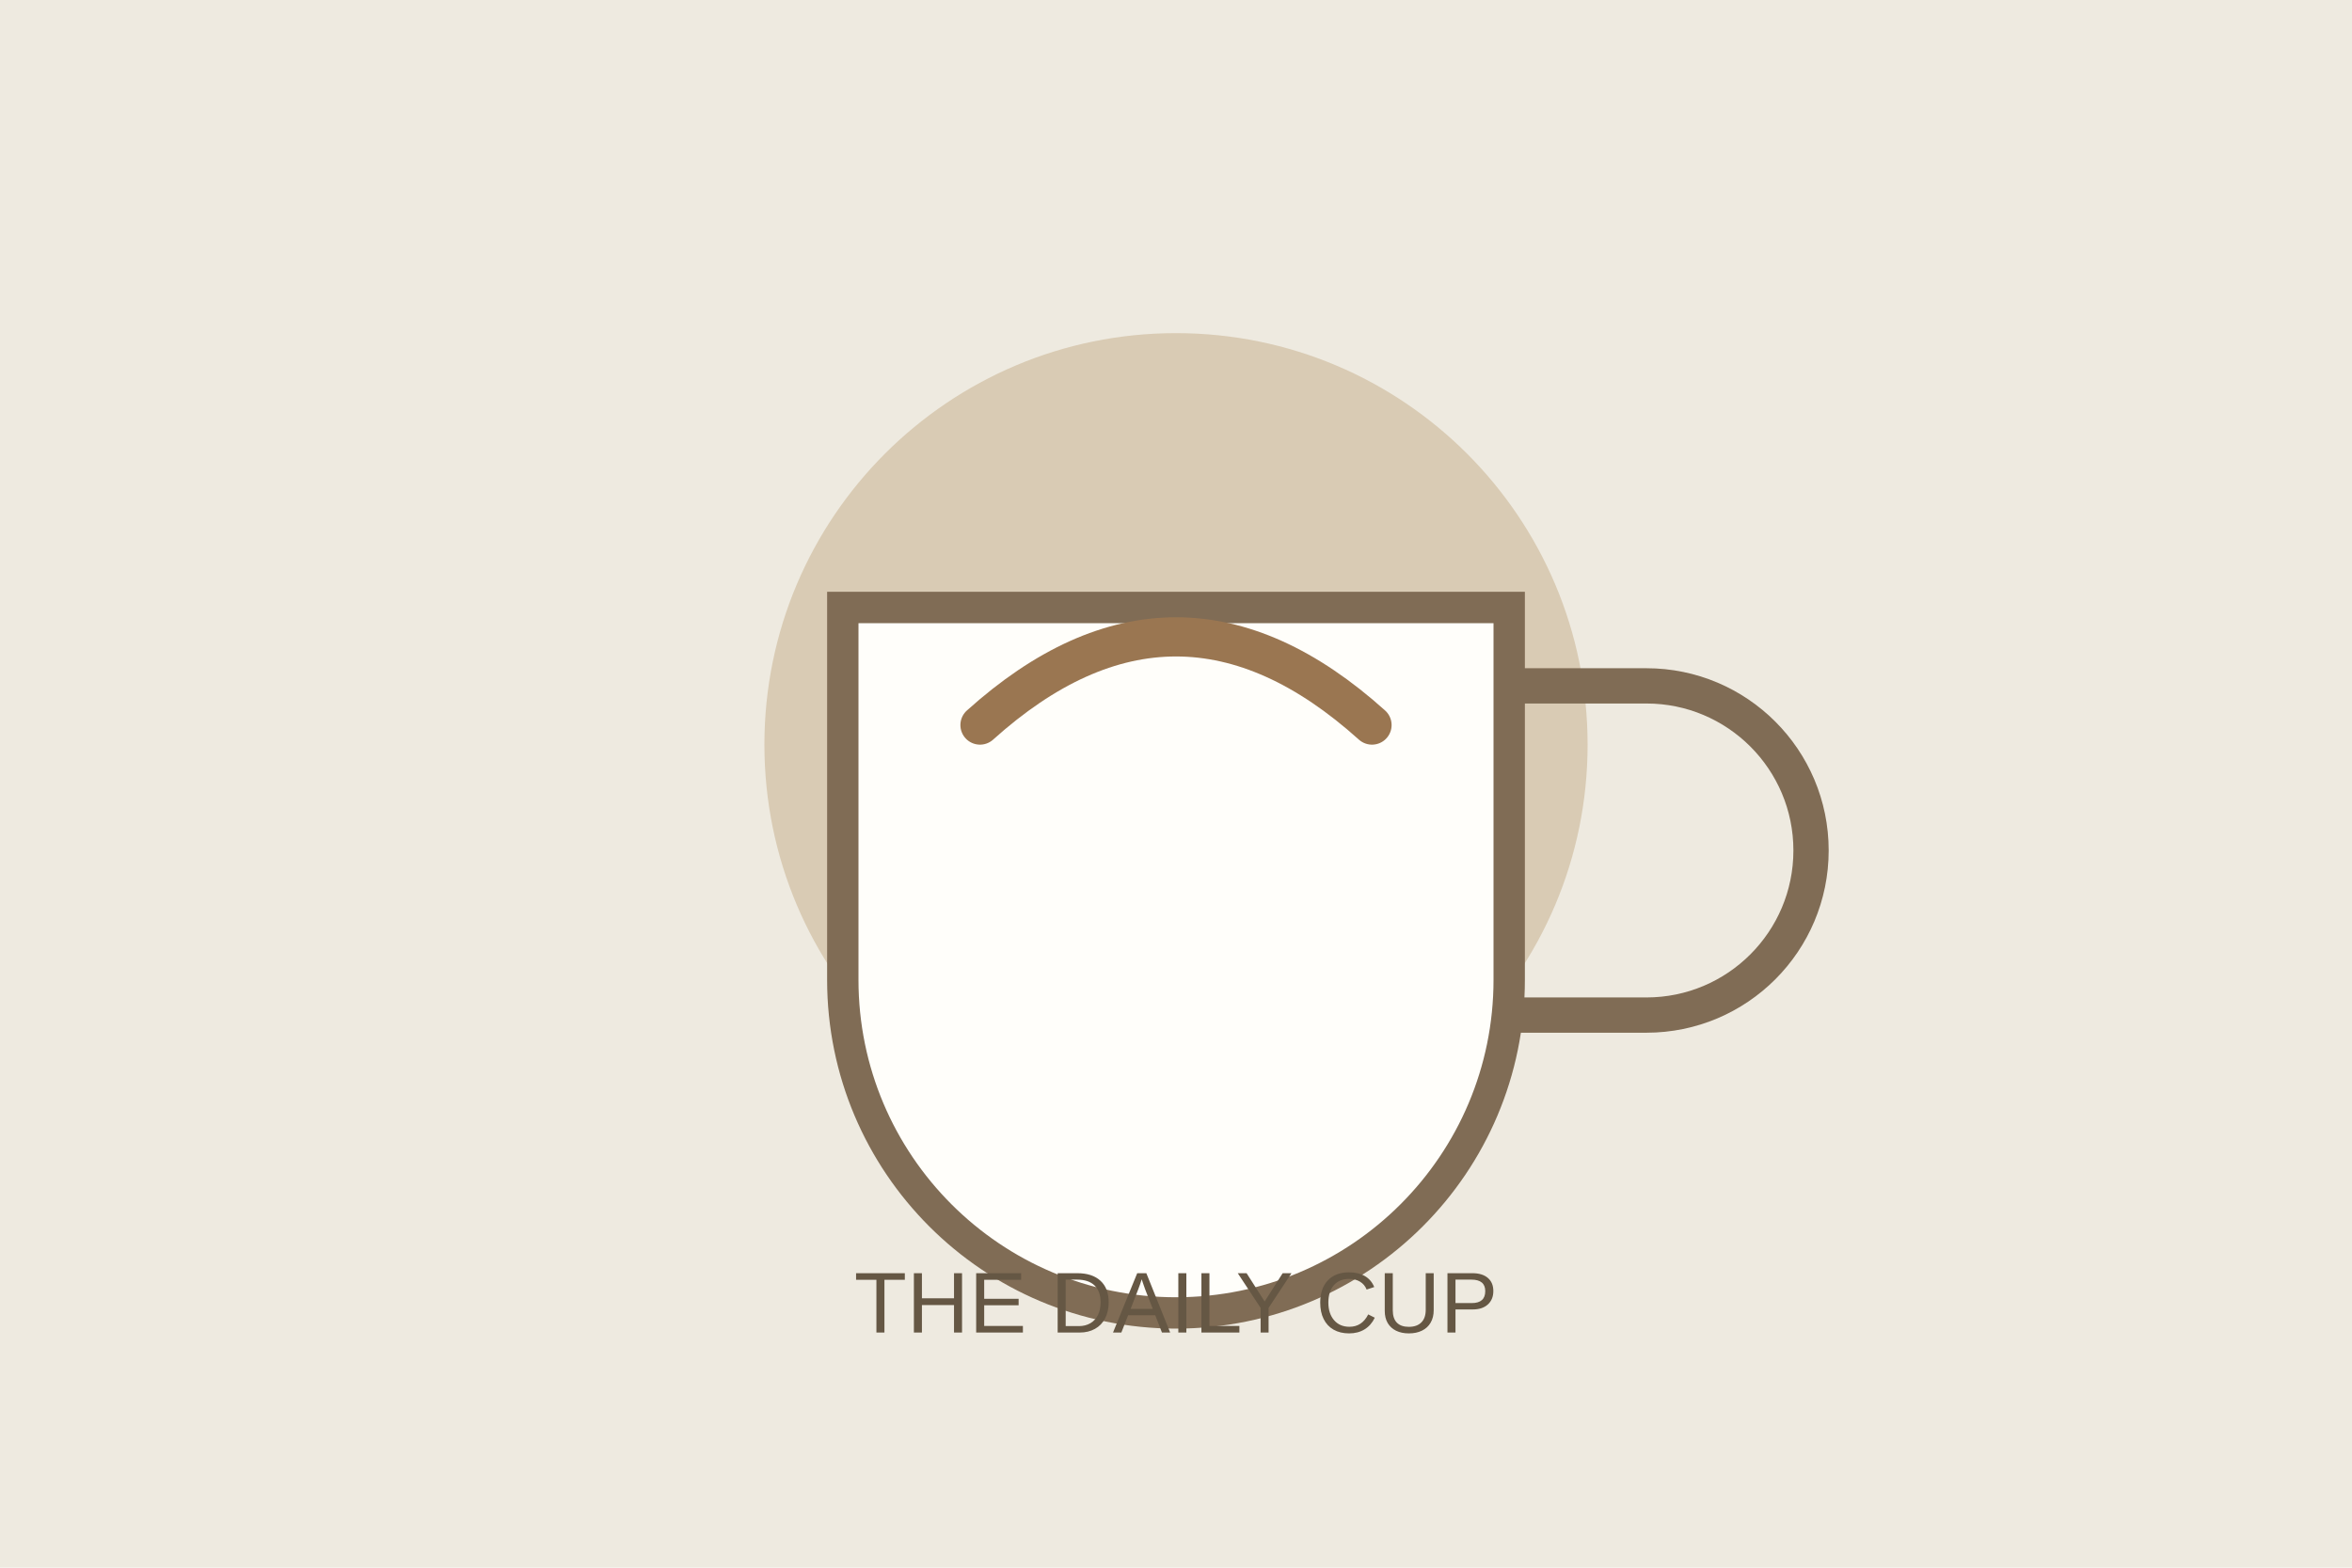
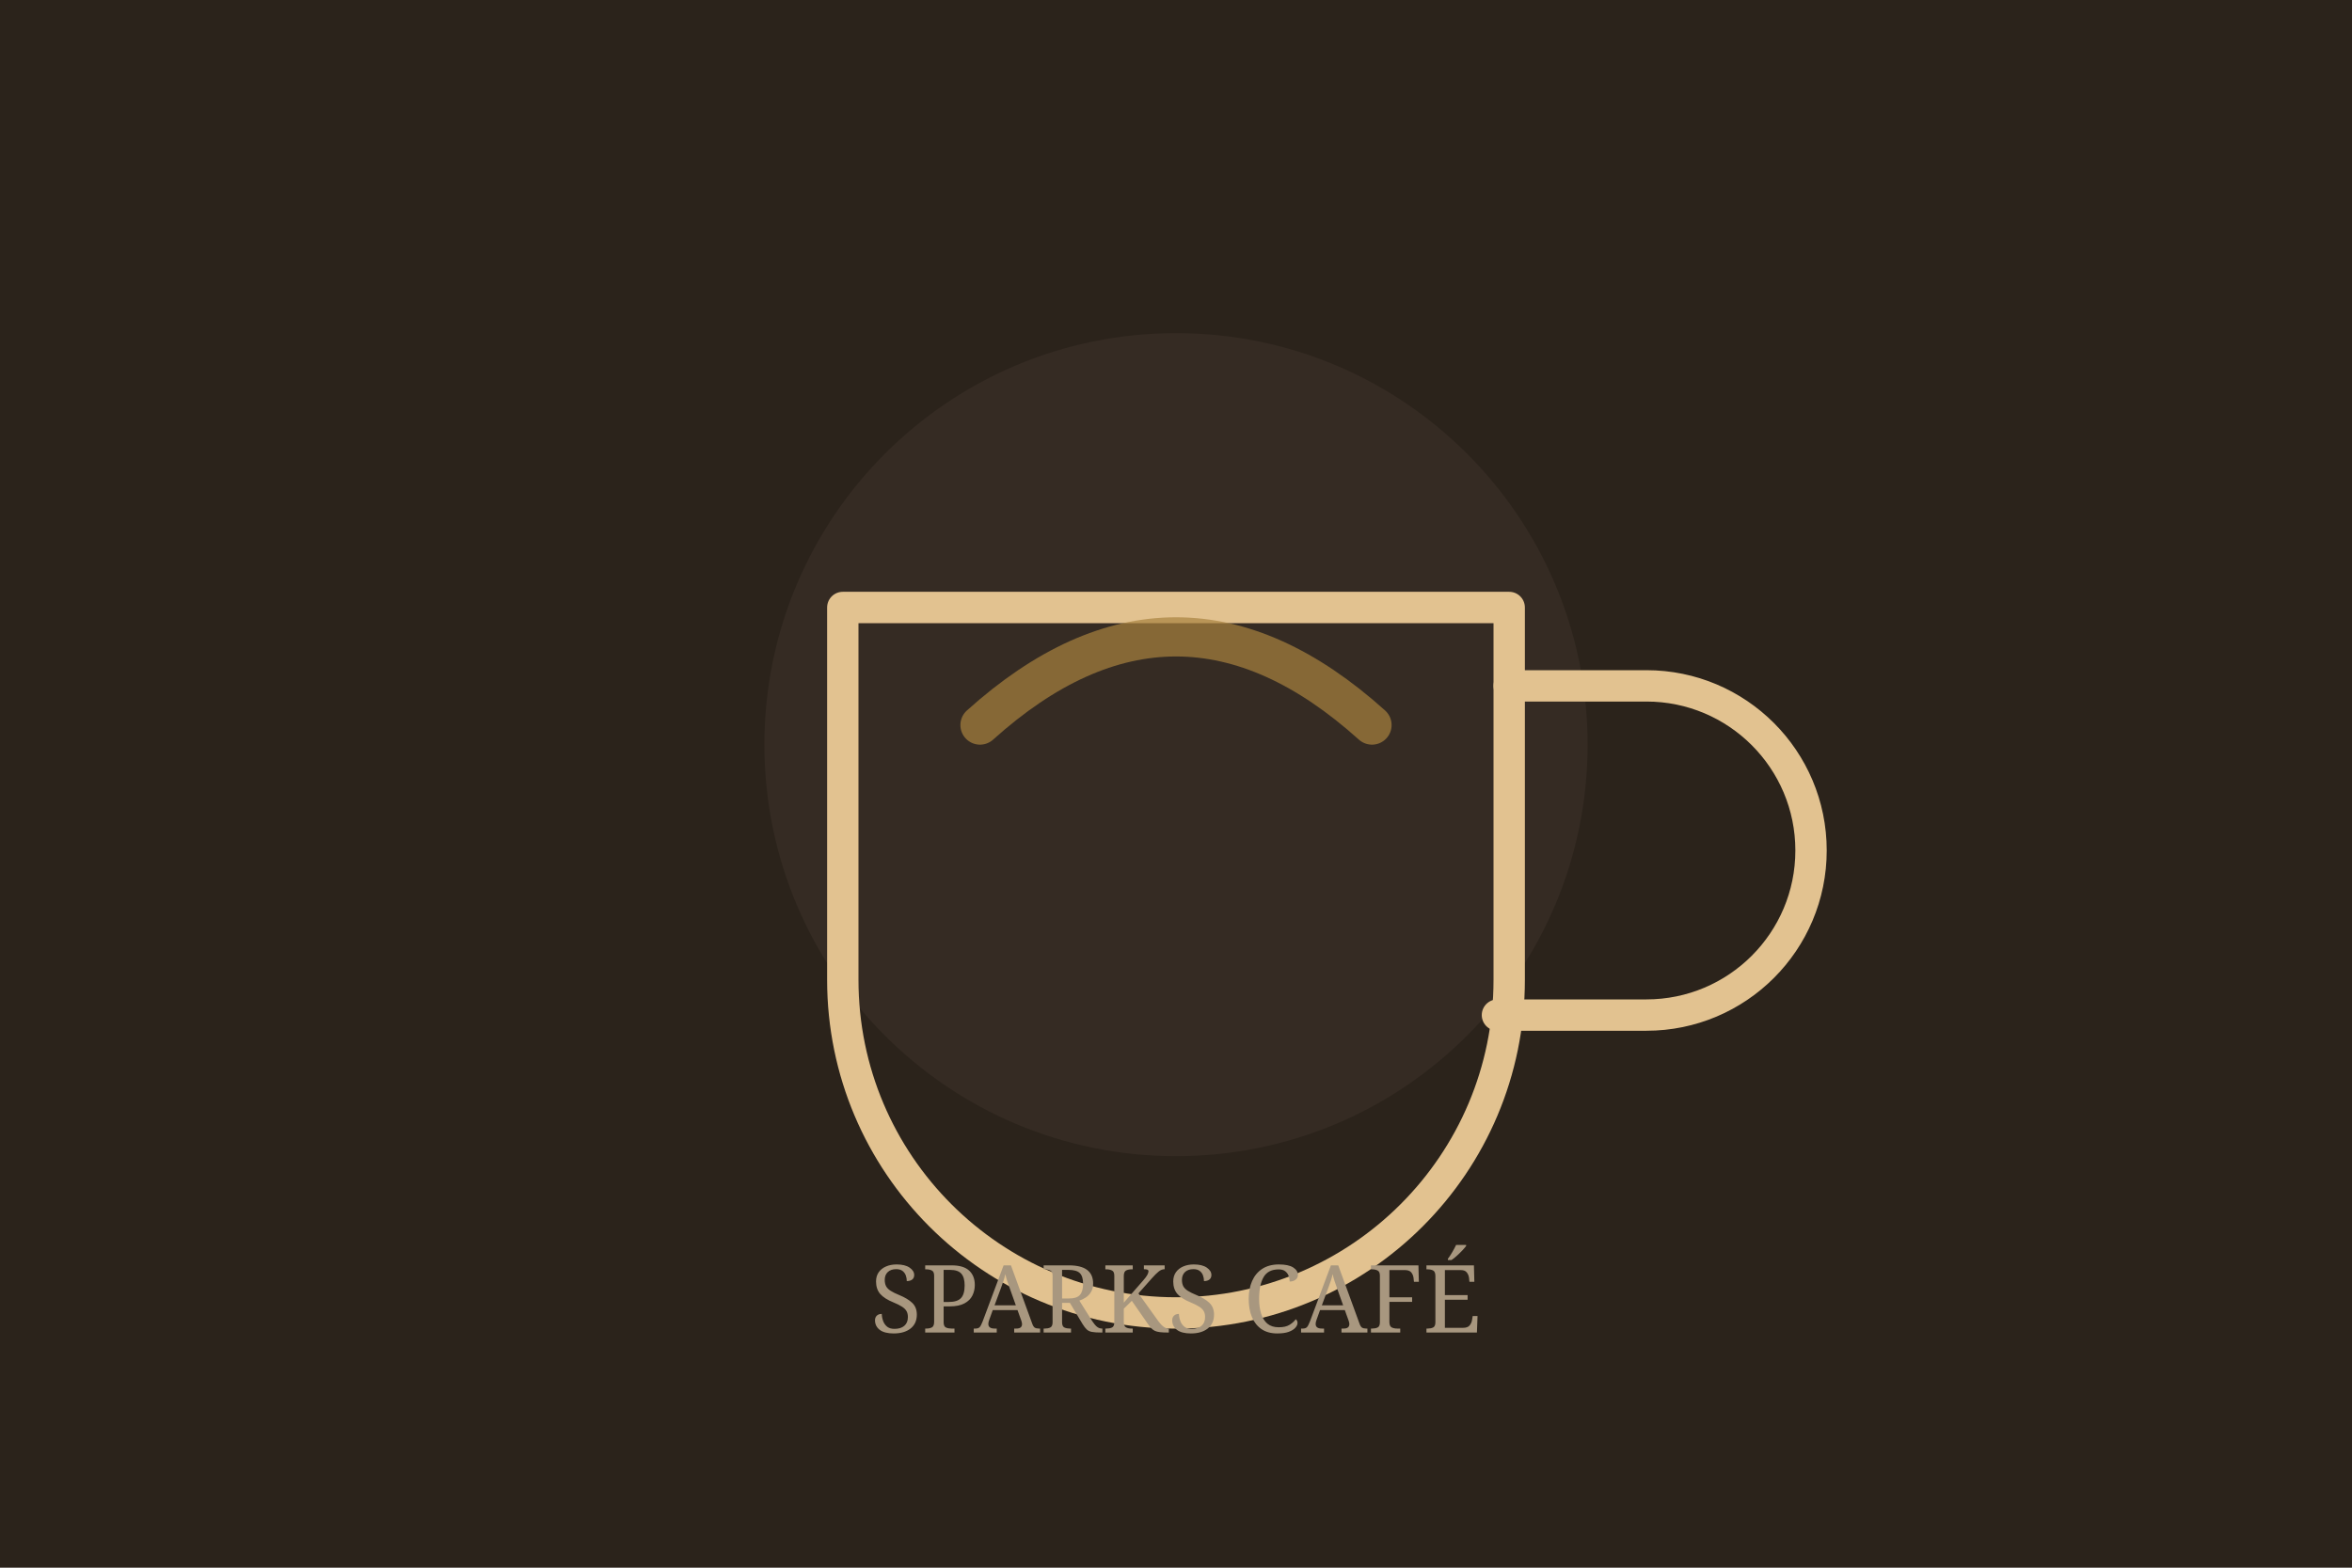
<svg xmlns="http://www.w3.org/2000/svg" viewBox="0 0 600 400">
-   <rect width="600" height="400" fill="#eeeae0" />
-   <circle cx="300" cy="190" r="105" fill="#d9cbb4" />
-   <path d="M215 155h170v95a85 85 0 0 1-170 0z" fill="#fffefa" stroke="#806c55" stroke-width="8" />
-   <path d="M385 175h35a42 42 0 0 1 0 84h-38" fill="none" stroke="#806c55" stroke-width="9" />
-   <path d="M250 185q50-45 100 0" fill="none" stroke="#9a7651" stroke-width="10" stroke-linecap="round" />
-   <text x="300" y="340" font-family="Arial" font-size="22" text-anchor="middle" fill="#655744">THE DAILY CUP</text>
+   <rect width="600" height="400" fill="#2b231b" />
+   <circle cx="300" cy="190" r="105" fill="#352b23" />
+   <g fill="none" stroke="#e2c290" stroke-width="8" stroke-linecap="round" stroke-linejoin="round">
+     <path d="M215 155h170v95a85 85 0 0 1-170 0z" />
+     <path d="M385 175h35a42 42 0 0 1 0 84h-38" />
+   </g>
+   <path d="M250 185q50-45 100 0" fill="none" stroke="#a8823f" stroke-width="10" stroke-linecap="round" opacity=".7" />
+   <text x="300" y="340" font-family="Georgia,serif" font-size="24" text-anchor="middle" fill="#a8977f">SPARKS CAFÉ</text>
</svg>
